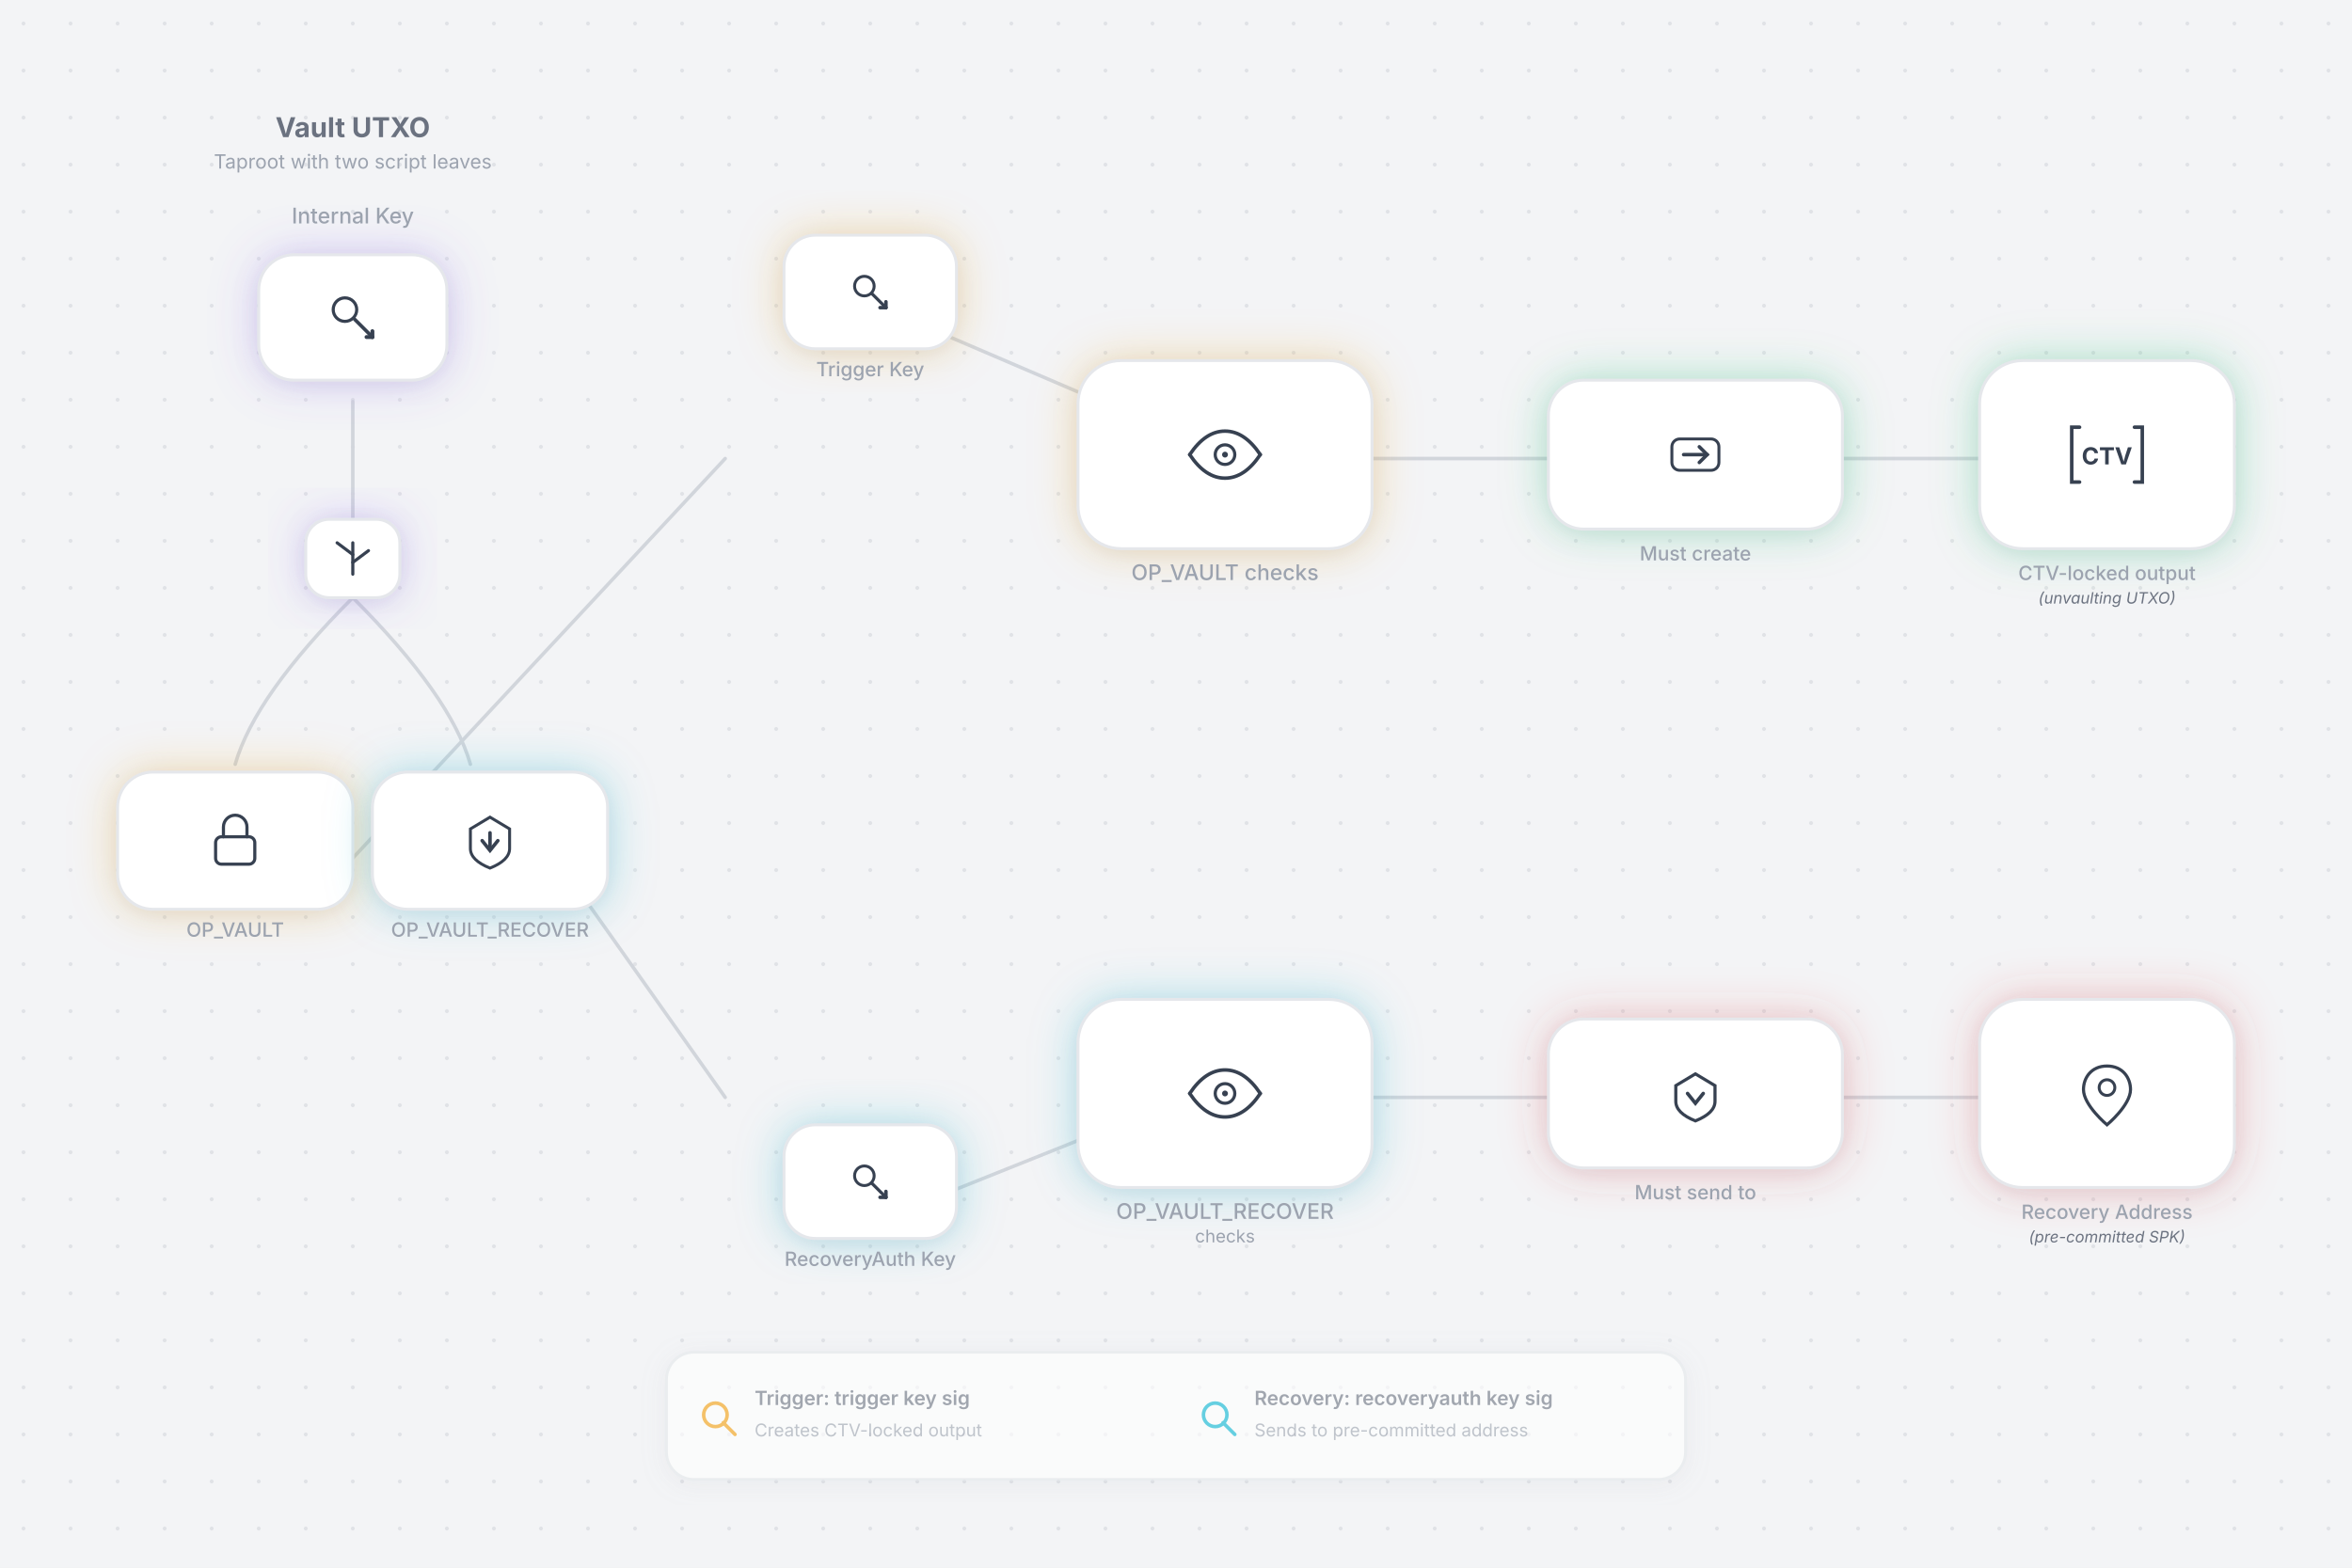
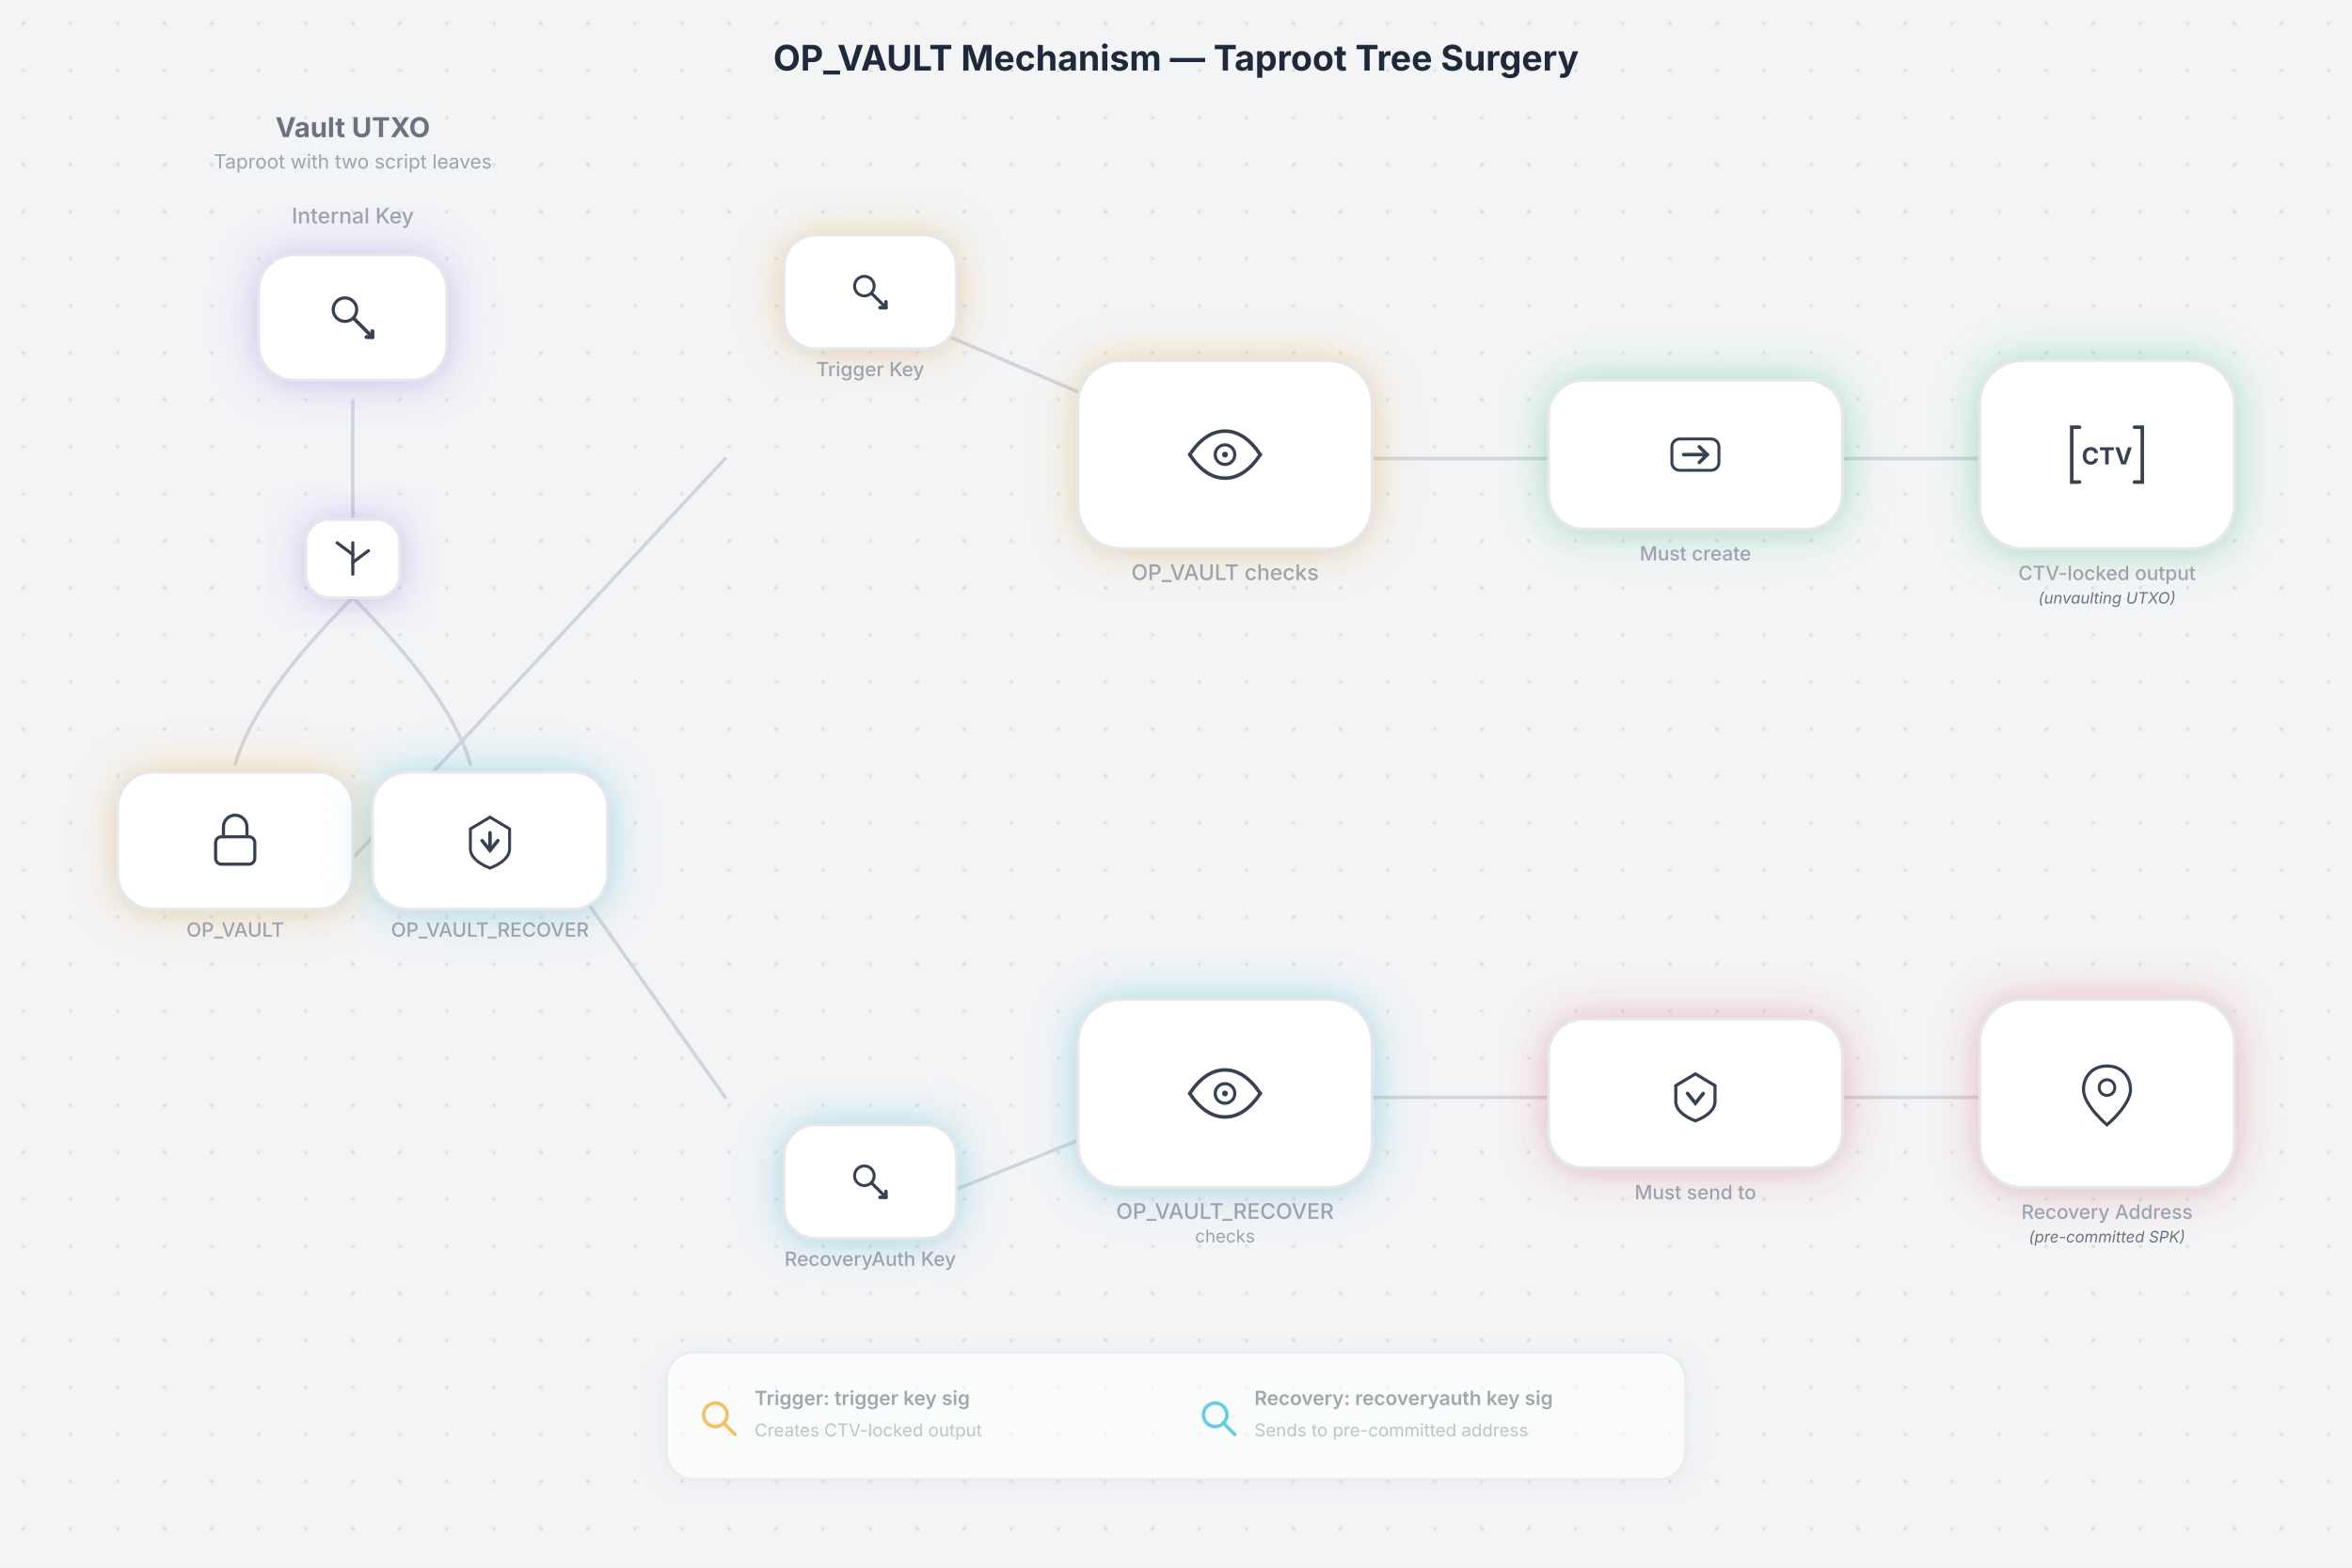
<svg xmlns="http://www.w3.org/2000/svg" viewBox="0 0 1200 800" width="1200" height="800" font-family="system-ui, -apple-system, sans-serif">
  <defs>
    <pattern id="dots" x="0" y="0" width="24" height="24" patternUnits="userSpaceOnUse">
      <circle cx="12" cy="12" r="1" fill="#c9cdd3" opacity="0.45" />
    </pattern>
    <filter id="cardShadow" x="-20%" y="-20%" width="140%" height="140%">
      <feDropShadow dx="0" dy="2" stdDeviation="6" flood-color="#9ca3b0" flood-opacity="0.18" />
    </filter>
    <filter id="activeGlow" x="-50%" y="-50%" width="200%" height="200%">
      <feDropShadow dx="0" dy="0" stdDeviation="18" flood-color="#ffffff" flood-opacity="0.55" />
      <feDropShadow dx="0" dy="0" stdDeviation="10" flood-color="#e0e7ff" flood-opacity="0.4" />
    </filter>
    <filter id="purpleGlow" x="-40%" y="-40%" width="180%" height="180%">
      <feDropShadow dx="0" dy="0" stdDeviation="12" flood-color="#8b5cf6" flood-opacity="0.3" />
    </filter>
    <filter id="blueGlow" x="-40%" y="-40%" width="180%" height="180%">
      <feDropShadow dx="0" dy="0" stdDeviation="14" flood-color="#3b82f6" flood-opacity="0.35" />
    </filter>
    <filter id="amberGlow" x="-40%" y="-40%" width="180%" height="180%">
      <feDropShadow dx="0" dy="0" stdDeviation="12" flood-color="#f59e0b" flood-opacity="0.3" />
    </filter>
    <filter id="greenGlow" x="-40%" y="-40%" width="180%" height="180%">
      <feDropShadow dx="0" dy="0" stdDeviation="12" flood-color="#22c55e" flood-opacity="0.3" />
    </filter>
    <filter id="cyanGlow" x="-40%" y="-40%" width="180%" height="180%">
      <feDropShadow dx="0" dy="0" stdDeviation="12" flood-color="#06b6d4" flood-opacity="0.3" />
    </filter>
    <filter id="redGlow" x="-40%" y="-40%" width="180%" height="180%">
      <feDropShadow dx="0" dy="0" stdDeviation="12" flood-color="#ef4444" flood-opacity="0.3" />
    </filter>
    <linearGradient id="purpleGrad" x1="0" y1="0" x2="1" y2="1">
      <stop offset="0%" stop-color="#8b5cf6" />
      <stop offset="100%" stop-color="#6d28d9" />
    </linearGradient>
    <linearGradient id="blueGrad" x1="0" y1="0" x2="1" y2="1">
      <stop offset="0%" stop-color="#3b82f6" />
      <stop offset="100%" stop-color="#1d4ed8" />
    </linearGradient>
    <linearGradient id="amberGrad" x1="0" y1="0" x2="1" y2="1">
      <stop offset="0%" stop-color="#f59e0b" />
      <stop offset="100%" stop-color="#d97706" />
    </linearGradient>
    <linearGradient id="greenGrad" x1="0" y1="0" x2="1" y2="1">
      <stop offset="0%" stop-color="#22c55e" />
      <stop offset="100%" stop-color="#16a34a" />
    </linearGradient>
    <linearGradient id="cyanGrad" x1="0" y1="0" x2="1" y2="1">
      <stop offset="0%" stop-color="#06b6d4" />
      <stop offset="100%" stop-color="#0891b2" />
    </linearGradient>
    <linearGradient id="redGrad" x1="0" y1="0" x2="1" y2="1">
      <stop offset="0%" stop-color="#ef4444" />
      <stop offset="100%" stop-color="#dc2626" />
    </linearGradient>
  </defs>
  <rect width="1200" height="800" fill="#f3f4f6" />
  <rect width="1200" height="800" fill="url(#dots)" />
+   <text x="600" y="36" fill="#1e293b" font-size="18" text-anchor="middle" font-weight="700">OP_VAULT Mechanism — Taproot Tree Surgery</text>
  <line x1="180" y1="205" x2="180" y2="265" stroke="#d1d5db" stroke-width="1.8" stroke-linecap="round" />
  <path d="M180,305 Q130,355 120,390" stroke="#d1d5db" stroke-width="1.8" stroke-linecap="round" fill="none" />
  <path d="M180,305 Q230,355 240,390" stroke="#d1d5db" stroke-width="1.8" stroke-linecap="round" fill="none" />
  <line x1="165" y1="454" x2="370" y2="234" stroke="#d1d5db" stroke-width="1.8" stroke-linecap="round" />
  <line x1="480" y1="170" x2="550" y2="200" stroke="#d1d5db" stroke-width="1.8" stroke-linecap="round" />
  <line x1="700" y1="234" x2="790" y2="234" stroke="#d1d5db" stroke-width="1.8" stroke-linecap="round" />
  <line x1="940" y1="234" x2="1010" y2="234" stroke="#d1d5db" stroke-width="1.8" stroke-linecap="round" />
  <line x1="295" y1="454" x2="370" y2="560" stroke="#d1d5db" stroke-width="1.8" stroke-linecap="round" />
  <line x1="480" y1="610" x2="550" y2="582" stroke="#d1d5db" stroke-width="1.8" stroke-linecap="round" />
  <line x1="700" y1="560" x2="790" y2="560" stroke="#d1d5db" stroke-width="1.8" stroke-linecap="round" />
  <line x1="940" y1="560" x2="1010" y2="560" stroke="#d1d5db" stroke-width="1.8" stroke-linecap="round" />
  <line x1="180" y1="205" x2="180" y2="265" stroke="#8b5cf6" stroke-width="2.2" stroke-dasharray="8,6" stroke-linecap="round" opacity="0">
    <animate attributeName="opacity" values="0;0;0.55;0.55;0;0" keyTimes="0;0.01;0.03;0.13;0.15;1" dur="16s" repeatCount="indefinite" />
    <animate attributeName="stroke-dashoffset" from="0" to="-14" dur="0.3s" repeatCount="indefinite" />
  </line>
  <path d="M180,305 Q130,355 120,390" stroke="#8b5cf6" stroke-width="2.2" stroke-dasharray="8,6" stroke-linecap="round" fill="none" opacity="0">
    <animate attributeName="opacity" values="0;0;0.55;0.55;0;0" keyTimes="0;0.04;0.06;0.13;0.15;1" dur="16s" repeatCount="indefinite" />
    <animate attributeName="stroke-dashoffset" from="0" to="-14" dur="0.35s" repeatCount="indefinite" />
  </path>
  <path d="M180,305 Q230,355 240,390" stroke="#8b5cf6" stroke-width="2.2" stroke-dasharray="8,6" stroke-linecap="round" fill="none" opacity="0">
    <animate attributeName="opacity" values="0;0;0.55;0.55;0;0" keyTimes="0;0.06;0.08;0.13;0.15;1" dur="16s" repeatCount="indefinite" />
    <animate attributeName="stroke-dashoffset" from="0" to="-14" dur="0.35s" repeatCount="indefinite" />
  </path>
  <line x1="165" y1="454" x2="370" y2="234" stroke="#f59e0b" stroke-width="2.2" stroke-dasharray="8,6" stroke-linecap="round" opacity="0">
    <animate attributeName="opacity" values="0;0;0.55;0.55;0;0" keyTimes="0;0.15;0.18;0.40;0.43;1" dur="16s" repeatCount="indefinite" />
    <animate attributeName="stroke-dashoffset" from="0" to="-14" dur="0.4s" repeatCount="indefinite" />
  </line>
  <line x1="480" y1="170" x2="550" y2="200" stroke="#f59e0b" stroke-width="2.2" stroke-dasharray="8,6" stroke-linecap="round" opacity="0">
    <animate attributeName="opacity" values="0;0;0.55;0.55;0;0" keyTimes="0;0.18;0.20;0.40;0.43;1" dur="16s" repeatCount="indefinite" />
    <animate attributeName="stroke-dashoffset" from="0" to="-14" dur="0.3s" repeatCount="indefinite" />
  </line>
  <line x1="700" y1="234" x2="790" y2="234" stroke="#f59e0b" stroke-width="2.2" stroke-dasharray="8,6" stroke-linecap="round" opacity="0">
    <animate attributeName="opacity" values="0;0;0.55;0.55;0;0" keyTimes="0;0.24;0.26;0.40;0.43;1" dur="16s" repeatCount="indefinite" />
    <animate attributeName="stroke-dashoffset" from="0" to="-14" dur="0.3s" repeatCount="indefinite" />
  </line>
  <line x1="940" y1="234" x2="1010" y2="234" stroke="#22c55e" stroke-width="2.2" stroke-dasharray="8,6" stroke-linecap="round" opacity="0">
    <animate attributeName="opacity" values="0;0;0.55;0.55;0;0" keyTimes="0;0.30;0.32;0.40;0.43;1" dur="16s" repeatCount="indefinite" />
    <animate attributeName="stroke-dashoffset" from="0" to="-14" dur="0.25s" repeatCount="indefinite" />
  </line>
  <line x1="295" y1="454" x2="370" y2="560" stroke="#06b6d4" stroke-width="2.2" stroke-dasharray="8,6" stroke-linecap="round" opacity="0">
    <animate attributeName="opacity" values="0;0;0.55;0.55;0;0" keyTimes="0;0.55;0.58;0.80;0.83;1" dur="16s" repeatCount="indefinite" />
    <animate attributeName="stroke-dashoffset" from="0" to="-14" dur="0.4s" repeatCount="indefinite" />
  </line>
  <line x1="480" y1="610" x2="550" y2="582" stroke="#06b6d4" stroke-width="2.2" stroke-dasharray="8,6" stroke-linecap="round" opacity="0">
    <animate attributeName="opacity" values="0;0;0.55;0.55;0;0" keyTimes="0;0.58;0.60;0.80;0.83;1" dur="16s" repeatCount="indefinite" />
    <animate attributeName="stroke-dashoffset" from="0" to="-14" dur="0.3s" repeatCount="indefinite" />
  </line>
  <line x1="700" y1="560" x2="790" y2="560" stroke="#06b6d4" stroke-width="2.2" stroke-dasharray="8,6" stroke-linecap="round" opacity="0">
    <animate attributeName="opacity" values="0;0;0.55;0.55;0;0" keyTimes="0;0.64;0.66;0.80;0.83;1" dur="16s" repeatCount="indefinite" />
    <animate attributeName="stroke-dashoffset" from="0" to="-14" dur="0.3s" repeatCount="indefinite" />
  </line>
  <line x1="940" y1="560" x2="1010" y2="560" stroke="#ef4444" stroke-width="2.2" stroke-dasharray="8,6" stroke-linecap="round" opacity="0">
    <animate attributeName="opacity" values="0;0;0.55;0.55;0;0" keyTimes="0;0.70;0.72;0.80;0.83;1" dur="16s" repeatCount="indefinite" />
    <animate attributeName="stroke-dashoffset" from="0" to="-14" dur="0.25s" repeatCount="indefinite" />
  </line>
  <g opacity="0">
    <animate attributeName="opacity" values="0;0;1;1;0;0" keyTimes="0;0.02;0.04;0.13;0.15;1" dur="16s" repeatCount="indefinite" />
    <circle r="3.5" fill="#8b5cf6">
      <animate attributeName="opacity" values="0.1;0.8;0.8;0.1" dur="0.5s" repeatCount="indefinite" />
      <animate attributeName="cx" from="180" to="180" dur="0.5s" repeatCount="indefinite" />
      <animate attributeName="cy" from="205" to="265" dur="0.5s" repeatCount="indefinite" />
    </circle>
    <circle r="3" fill="#c4b5fd">
      <animate attributeName="opacity" values="0.1;0.6;0.6;0.1" dur="0.65s" repeatCount="indefinite" />
      <animateMotion path="M180,305 Q130,355 120,390" dur="0.65s" repeatCount="indefinite" />
    </circle>
    <circle r="3" fill="#c4b5fd">
      <animate attributeName="opacity" values="0.1;0.6;0.6;0.1" dur="0.7s" repeatCount="indefinite" />
      <animateMotion path="M180,305 Q230,355 240,390" dur="0.7s" repeatCount="indefinite" />
    </circle>
  </g>
  <g opacity="0">
    <animate attributeName="opacity" values="0;0;1;1;0;0" keyTimes="0;0.17;0.20;0.40;0.43;1" dur="16s" repeatCount="indefinite" />
    <circle r="4" fill="#f59e0b">
      <animate attributeName="opacity" values="0.1;0.9;0.9;0.1" dur="0.7s" repeatCount="indefinite" />
      <animate attributeName="cx" from="165" to="370" dur="0.7s" repeatCount="indefinite" />
      <animate attributeName="cy" from="454" to="234" dur="0.7s" repeatCount="indefinite" />
    </circle>
    <circle r="2.5" fill="#fde68a">
      <animate attributeName="opacity" values="0.1;0.5;0.5;0.1" dur="0.8s" repeatCount="indefinite" />
      <animate attributeName="cx" from="165" to="370" dur="0.8s" repeatCount="indefinite" />
      <animate attributeName="cy" from="454" to="234" dur="0.8s" repeatCount="indefinite" />
    </circle>
  </g>
  <g opacity="0">
    <animate attributeName="opacity" values="0;0;1;1;0;0" keyTimes="0;0.24;0.27;0.40;0.43;1" dur="16s" repeatCount="indefinite" />
    <circle r="4" fill="#f59e0b">
      <animate attributeName="opacity" values="0.1;0.9;0.9;0.1" dur="0.4s" repeatCount="indefinite" />
      <animate attributeName="cx" from="700" to="790" dur="0.4s" repeatCount="indefinite" />
      <animate attributeName="cy" from="234" to="234" dur="0.4s" repeatCount="indefinite" />
    </circle>
  </g>
  <g opacity="0">
    <animate attributeName="opacity" values="0;0;1;1;0;0" keyTimes="0;0.30;0.33;0.40;0.43;1" dur="16s" repeatCount="indefinite" />
    <circle r="4" fill="#22c55e">
      <animate attributeName="opacity" values="0.1;0.9;0.9;0.1" dur="0.35s" repeatCount="indefinite" />
      <animate attributeName="cx" from="940" to="1010" dur="0.35s" repeatCount="indefinite" />
      <animate attributeName="cy" from="234" to="234" dur="0.35s" repeatCount="indefinite" />
    </circle>
  </g>
  <g opacity="0">
    <animate attributeName="opacity" values="0;0;1;1;0;0" keyTimes="0;0.57;0.60;0.80;0.83;1" dur="16s" repeatCount="indefinite" />
    <circle r="4" fill="#06b6d4">
      <animate attributeName="opacity" values="0.1;0.9;0.9;0.1" dur="0.7s" repeatCount="indefinite" />
      <animate attributeName="cx" from="295" to="370" dur="0.7s" repeatCount="indefinite" />
      <animate attributeName="cy" from="454" to="560" dur="0.7s" repeatCount="indefinite" />
    </circle>
    <circle r="2.5" fill="#67e8f9">
      <animate attributeName="opacity" values="0.1;0.5;0.5;0.1" dur="0.8s" repeatCount="indefinite" />
      <animate attributeName="cx" from="295" to="370" dur="0.8s" repeatCount="indefinite" />
      <animate attributeName="cy" from="454" to="560" dur="0.8s" repeatCount="indefinite" />
    </circle>
  </g>
  <g opacity="0">
    <animate attributeName="opacity" values="0;0;1;1;0;0" keyTimes="0;0.64;0.67;0.80;0.83;1" dur="16s" repeatCount="indefinite" />
    <circle r="4" fill="#06b6d4">
      <animate attributeName="opacity" values="0.1;0.9;0.9;0.1" dur="0.4s" repeatCount="indefinite" />
      <animate attributeName="cx" from="700" to="790" dur="0.4s" repeatCount="indefinite" />
      <animate attributeName="cy" from="560" to="560" dur="0.4s" repeatCount="indefinite" />
    </circle>
  </g>
  <g opacity="0">
    <animate attributeName="opacity" values="0;0;1;1;0;0" keyTimes="0;0.70;0.73;0.80;0.83;1" dur="16s" repeatCount="indefinite" />
    <circle r="4" fill="#ef4444">
      <animate attributeName="opacity" values="0.1;0.9;0.9;0.1" dur="0.35s" repeatCount="indefinite" />
      <animate attributeName="cx" from="940" to="1010" dur="0.35s" repeatCount="indefinite" />
      <animate attributeName="cy" from="560" to="560" dur="0.35s" repeatCount="indefinite" />
    </circle>
  </g>
  <g aria-label="Vault Internal Key (Trigger)">
    <g transform="translate(132, 130)">
      <rect width="96" height="64" rx="18" fill="url(#purpleGrad)" filter="url(#purpleGlow)" />
      <g transform="translate(48, 32)" stroke="white" stroke-width="2" stroke-linecap="round" fill="none">
        <circle cx="-4" cy="-4" r="6" stroke-width="1.6" />
        <line x1="1" y1="1" x2="10" y2="10" stroke-width="1.8" />
        <line x1="10" y1="10" x2="7" y2="10" />
        <line x1="10" y1="10" x2="10" y2="7" />
      </g>
      <rect width="96" height="64" rx="18" fill="white" stroke="#e5e7eb" stroke-width="1.5" filter="url(#cardShadow)">
        <animate attributeName="opacity" values="1;1;0;0;1;1" keyTimes="0;0.01;0.03;0.13;0.15;1" dur="16s" repeatCount="indefinite" />
      </rect>
      <g transform="translate(48, 32)" stroke="#374151" stroke-width="2" stroke-linecap="round" fill="none">
        <animate attributeName="opacity" values="1;1;0;0;1;1" keyTimes="0;0.01;0.03;0.13;0.15;1" dur="16s" repeatCount="indefinite" />
        <circle cx="-4" cy="-4" r="6" stroke-width="1.6" />
        <line x1="1" y1="1" x2="10" y2="10" stroke-width="1.8" />
        <line x1="10" y1="10" x2="7" y2="10" />
        <line x1="10" y1="10" x2="10" y2="7" />
      </g>
      <rect x="-5" y="-5" width="106" height="74" rx="23" fill="none" stroke="white" stroke-width="2" opacity="0" filter="url(#activeGlow)">
        <animate attributeName="opacity" values="0;0;0.7;0.7;0;0" keyTimes="0;0.01;0.03;0.05;0.07;1" dur="16s" repeatCount="indefinite" />
      </rect>
    </g>
    <text x="180" y="114" fill="#9ca3af" font-size="11" text-anchor="middle" font-weight="500">Internal Key</text>
  </g>
  <g aria-label="Taptree Root">
    <g transform="translate(156, 265)">
      <rect width="48" height="40" rx="12" fill="url(#purpleGrad)" filter="url(#purpleGlow)" />
      <g transform="translate(24, 20)" stroke="white" stroke-width="1.6" stroke-linecap="round" fill="none">
        <line x1="0" y1="-8" x2="0" y2="8" />
        <line x1="0" y1="-2" x2="-8" y2="-8" />
        <line x1="0" y1="2" x2="8" y2="-4" />
      </g>
      <rect width="48" height="40" rx="12" fill="white" stroke="#e5e7eb" stroke-width="1.5" filter="url(#cardShadow)">
        <animate attributeName="opacity" values="1;1;0;0;1;1" keyTimes="0;0.03;0.06;0.13;0.15;1" dur="16s" repeatCount="indefinite" />
      </rect>
      <g transform="translate(24, 20)" stroke="#374151" stroke-width="1.6" stroke-linecap="round" fill="none">
        <animate attributeName="opacity" values="1;1;0;0;1;1" keyTimes="0;0.03;0.06;0.13;0.15;1" dur="16s" repeatCount="indefinite" />
        <line x1="0" y1="-8" x2="0" y2="8" />
        <line x1="0" y1="-2" x2="-8" y2="-8" />
        <line x1="0" y1="2" x2="8" y2="-4" />
      </g>
    </g>
  </g>
  <g aria-label="OP_VAULT script leaf">
    <g transform="translate(60, 394)">
      <rect width="120" height="70" rx="18" fill="url(#amberGrad)" filter="url(#amberGlow)" />
      <g transform="translate(60, 35)" stroke="white" stroke-width="1.8" stroke-linecap="round" fill="none">
        <rect x="-10" y="-2" width="20" height="14" rx="3" stroke-width="1.6" />
        <path d="M-6,-2 L-6,-7 A6,6 0 0,1 6,-7 L6,-2" stroke-width="1.6" />
      </g>
      <rect width="120" height="70" rx="18" fill="white" stroke="#e5e7eb" stroke-width="1.5" filter="url(#cardShadow)">
        <animate attributeName="opacity" values="1;1;0;0;0.75;0.75;1;1" keyTimes="0;0.06;0.09;0.43;0.45;0.55;0.57;1" dur="16s" repeatCount="indefinite" />
      </rect>
      <g transform="translate(60, 35)" stroke="#374151" stroke-width="1.8" stroke-linecap="round" fill="none">
        <animate attributeName="opacity" values="1;1;0;0;0.75;0.75;1;1" keyTimes="0;0.06;0.09;0.43;0.45;0.55;0.57;1" dur="16s" repeatCount="indefinite" />
        <rect x="-10" y="-2" width="20" height="14" rx="3" stroke-width="1.6" />
        <path d="M-6,-2 L-6,-7 A6,6 0 0,1 6,-7 L6,-2" stroke-width="1.6" />
      </g>
      <rect x="-5" y="-5" width="130" height="80" rx="23" fill="none" stroke="white" stroke-width="2" opacity="0" filter="url(#activeGlow)">
        <animate attributeName="opacity" values="0;0;0.7;0.7;0;0" keyTimes="0;0.07;0.09;0.11;0.13;1" dur="16s" repeatCount="indefinite" />
      </rect>
      <rect x="-5" y="-5" width="130" height="80" rx="23" fill="none" stroke="white" stroke-width="1.5" opacity="0">
        <animate attributeName="opacity" values="0;0;0.4;0.4;0;0" keyTimes="0;0.15;0.18;0.40;0.43;1" dur="16s" repeatCount="indefinite" />
        <animate attributeName="x" values="-5;-9;-5" dur="1.2s" repeatCount="indefinite" />
        <animate attributeName="y" values="-5;-9;-5" dur="1.2s" repeatCount="indefinite" />
        <animate attributeName="width" values="130;138;130" dur="1.2s" repeatCount="indefinite" />
        <animate attributeName="height" values="80;88;80" dur="1.2s" repeatCount="indefinite" />
      </rect>
    </g>
    <text x="120" y="478" fill="#9ca3af" font-size="10" text-anchor="middle" font-weight="500">OP_VAULT</text>
  </g>
  <g aria-label="OP_VAULT_RECOVER script leaf">
    <g transform="translate(190, 394)">
      <rect width="120" height="70" rx="18" fill="url(#cyanGrad)" filter="url(#cyanGlow)" />
      <g transform="translate(60, 35)" stroke="white" stroke-width="1.8" stroke-linecap="round" fill="none">
        <path d="M0,-12 L-10,-6 L-10,4 Q-10,10 0,14 Q10,10 10,4 L10,-6 Z" stroke-width="1.5" />
        <polyline points="-4,0 0,5 4,0" stroke-width="1.8" />
        <line x1="0" y1="-4" x2="0" y2="4" stroke-width="1.8" />
      </g>
      <rect width="120" height="70" rx="18" fill="white" stroke="#e5e7eb" stroke-width="1.5" filter="url(#cardShadow)">
        <animate attributeName="opacity" values="1;1;0.75;0.75;1;1;0;0;1;1" keyTimes="0;0.06;0.09;0.43;0.45;0.55;0.58;0.83;0.85;1" dur="16s" repeatCount="indefinite" />
      </rect>
      <g transform="translate(60, 35)" stroke="#374151" stroke-width="1.8" stroke-linecap="round" fill="none">
        <animate attributeName="opacity" values="1;1;0.75;0.75;1;1;0;0;1;1" keyTimes="0;0.06;0.09;0.43;0.45;0.55;0.58;0.83;0.85;1" dur="16s" repeatCount="indefinite" />
        <path d="M0,-12 L-10,-6 L-10,4 Q-10,10 0,14 Q10,10 10,4 L10,-6 Z" stroke-width="1.5" />
        <polyline points="-4,0 0,5 4,0" stroke-width="1.8" />
        <line x1="0" y1="-4" x2="0" y2="4" stroke-width="1.8" />
      </g>
      <rect x="-5" y="-5" width="130" height="80" rx="23" fill="none" stroke="white" stroke-width="2" opacity="0" filter="url(#activeGlow)">
        <animate attributeName="opacity" values="0;0;0.7;0.7;0;0" keyTimes="0;0.56;0.58;0.60;0.62;1" dur="16s" repeatCount="indefinite" />
      </rect>
      <rect x="-5" y="-5" width="130" height="80" rx="23" fill="none" stroke="white" stroke-width="1.5" opacity="0">
        <animate attributeName="opacity" values="0;0;0.4;0.4;0;0" keyTimes="0;0.55;0.58;0.80;0.83;1" dur="16s" repeatCount="indefinite" />
        <animate attributeName="x" values="-5;-9;-5" dur="1.2s" repeatCount="indefinite" />
        <animate attributeName="y" values="-5;-9;-5" dur="1.2s" repeatCount="indefinite" />
        <animate attributeName="width" values="130;138;130" dur="1.2s" repeatCount="indefinite" />
        <animate attributeName="height" values="80;88;80" dur="1.2s" repeatCount="indefinite" />
      </rect>
    </g>
    <text x="250" y="478" fill="#9ca3af" font-size="10" text-anchor="middle" font-weight="500">OP_VAULT_RECOVER</text>
  </g>
  <g aria-label="Trigger Key">
    <g transform="translate(400, 120)">
      <rect width="88" height="58" rx="16" fill="url(#amberGrad)" filter="url(#amberGlow)" />
      <g transform="translate(44, 29)" stroke="white" stroke-width="1.8" stroke-linecap="round" fill="none">
        <circle cx="-3" cy="-3" r="5" stroke-width="1.5" />
        <line x1="1" y1="1" x2="8" y2="8" stroke-width="1.6" />
        <line x1="8" y1="8" x2="5" y2="8" />
        <line x1="8" y1="8" x2="8" y2="5" />
      </g>
      <rect width="88" height="58" rx="16" fill="white" stroke="#e5e7eb" stroke-width="1.5" filter="url(#cardShadow)">
        <animate attributeName="opacity" values="1;1;0;0;1;1" keyTimes="0;0.16;0.19;0.40;0.43;1" dur="16s" repeatCount="indefinite" />
      </rect>
      <g transform="translate(44, 29)" stroke="#374151" stroke-width="1.8" stroke-linecap="round" fill="none">
        <animate attributeName="opacity" values="1;1;0;0;1;1" keyTimes="0;0.16;0.19;0.40;0.43;1" dur="16s" repeatCount="indefinite" />
        <circle cx="-3" cy="-3" r="5" stroke-width="1.5" />
        <line x1="1" y1="1" x2="8" y2="8" stroke-width="1.6" />
        <line x1="8" y1="8" x2="5" y2="8" />
        <line x1="8" y1="8" x2="8" y2="5" />
      </g>
    </g>
    <text x="444" y="192" fill="#9ca3af" font-size="10" text-anchor="middle" font-weight="500">Trigger Key</text>
  </g>
  <g aria-label="OP_VAULT enforcement">
    <g transform="translate(550, 184)">
      <rect width="150" height="96" rx="22" fill="url(#amberGrad)" filter="url(#amberGlow)" />
      <g transform="translate(75, 48)" stroke="white" stroke-width="2" stroke-linecap="round" fill="none">
        <path d="M-18,0 Q-10,-12 0,-12 Q10,-12 18,0" stroke-width="1.8" />
        <path d="M-18,0 Q-10,12 0,12 Q10,12 18,0" stroke-width="1.8" />
        <circle cx="0" cy="0" r="5" stroke-width="1.6" />
        <circle cx="0" cy="0" r="1.5" fill="white" stroke="none" />
      </g>
      <rect width="150" height="96" rx="22" fill="white" stroke="#e5e7eb" stroke-width="1.5" filter="url(#cardShadow)">
        <animate attributeName="opacity" values="1;1;0;0;1;1" keyTimes="0;0.19;0.22;0.40;0.43;1" dur="16s" repeatCount="indefinite" />
      </rect>
      <g transform="translate(75, 48)" stroke="#374151" stroke-width="2" stroke-linecap="round" fill="none">
        <animate attributeName="opacity" values="1;1;0;0;1;1" keyTimes="0;0.19;0.22;0.40;0.43;1" dur="16s" repeatCount="indefinite" />
        <path d="M-18,0 Q-10,-12 0,-12 Q10,-12 18,0" stroke-width="1.8" />
        <path d="M-18,0 Q-10,12 0,12 Q10,12 18,0" stroke-width="1.8" />
        <circle cx="0" cy="0" r="5" stroke-width="1.6" />
        <circle cx="0" cy="0" r="1.5" fill="#374151" stroke="none" />
      </g>
      <rect x="-5" y="-5" width="160" height="106" rx="27" fill="none" stroke="white" stroke-width="2" opacity="0" filter="url(#activeGlow)">
        <animate attributeName="opacity" values="0;0;0.7;0.7;0;0" keyTimes="0;0.20;0.22;0.24;0.26;1" dur="16s" repeatCount="indefinite" />
      </rect>
      <rect x="-5" y="-5" width="160" height="106" rx="27" fill="none" stroke="white" stroke-width="1.5" opacity="0">
        <animate attributeName="opacity" values="0;0;0.4;0.4;0;0" keyTimes="0;0.22;0.24;0.38;0.40;1" dur="16s" repeatCount="indefinite" />
        <animate attributeName="x" values="-5;-9;-5" dur="1.3s" repeatCount="indefinite" />
        <animate attributeName="y" values="-5;-9;-5" dur="1.3s" repeatCount="indefinite" />
        <animate attributeName="width" values="160;168;160" dur="1.3s" repeatCount="indefinite" />
        <animate attributeName="height" values="106;114;106" dur="1.3s" repeatCount="indefinite" />
      </rect>
    </g>
    <text x="625" y="296" fill="#9ca3af" font-size="11" text-anchor="middle" font-weight="500">OP_VAULT checks</text>
  </g>
  <g aria-label="Must create CTV output constraint">
    <g transform="translate(790, 194)">
      <rect width="150" height="76" rx="18" fill="url(#greenGrad)" filter="url(#greenGlow)" />
      <g transform="translate(75, 38)" stroke="white" stroke-width="1.8" stroke-linecap="round" fill="none">
        <rect x="-12" y="-8" width="24" height="16" rx="4" stroke-width="1.5" />
        <line x1="-6" y1="0" x2="6" y2="0" stroke-width="1.8" />
        <polyline points="2,-4 6,0 2,4" stroke-width="1.8" />
      </g>
      <rect width="150" height="76" rx="18" fill="white" stroke="#e5e7eb" stroke-width="1.5" filter="url(#cardShadow)">
        <animate attributeName="opacity" values="1;1;0;0;1;1" keyTimes="0;0.26;0.29;0.40;0.43;1" dur="16s" repeatCount="indefinite" />
      </rect>
      <g transform="translate(75, 38)" stroke="#374151" stroke-width="1.8" stroke-linecap="round" fill="none">
        <animate attributeName="opacity" values="1;1;0;0;1;1" keyTimes="0;0.26;0.29;0.40;0.43;1" dur="16s" repeatCount="indefinite" />
        <rect x="-12" y="-8" width="24" height="16" rx="4" stroke-width="1.5" />
        <line x1="-6" y1="0" x2="6" y2="0" stroke-width="1.8" />
        <polyline points="2,-4 6,0 2,4" stroke-width="1.8" />
      </g>
    </g>
    <text x="865" y="286" fill="#9ca3af" font-size="10" text-anchor="middle" font-weight="500">Must create</text>
  </g>
  <g aria-label="CTV-locked unvaulting output">
    <g transform="translate(1010, 184)">
      <rect width="130" height="96" rx="22" fill="url(#greenGrad)" filter="url(#greenGlow)" />
      <g transform="translate(65, 48)" stroke="white" stroke-width="2" stroke-linecap="round" fill="none">
        <path d="M-14,-14 L-18,-14 L-18,14 L-14,14" stroke-width="1.8" />
        <path d="M14,-14 L18,-14 L18,14 L14,14" stroke-width="1.8" />
        <text x="0" y="5" fill="white" font-size="12" text-anchor="middle" font-weight="700" stroke="none">CTV</text>
      </g>
      <rect width="130" height="96" rx="22" fill="white" stroke="#e5e7eb" stroke-width="1.5" filter="url(#cardShadow)">
        <animate attributeName="opacity" values="1;1;0;0;1;1" keyTimes="0;0.32;0.35;0.43;0.45;1" dur="16s" repeatCount="indefinite" />
      </rect>
      <g transform="translate(65, 48)" stroke="#374151" stroke-width="2" stroke-linecap="round" fill="none">
        <animate attributeName="opacity" values="1;1;0;0;1;1" keyTimes="0;0.32;0.35;0.43;0.45;1" dur="16s" repeatCount="indefinite" />
        <path d="M-14,-14 L-18,-14 L-18,14 L-14,14" stroke-width="1.8" />
        <path d="M14,-14 L18,-14 L18,14 L14,14" stroke-width="1.8" />
        <text x="0" y="5" fill="#374151" font-size="12" text-anchor="middle" font-weight="700" stroke="none">CTV</text>
      </g>
      <rect x="65" y="48" width="0" height="0" rx="0" fill="none" stroke="#22c55e" stroke-width="2" opacity="0">
        <animate attributeName="opacity" values="0;0;0.6;0;0" keyTimes="0;0.35;0.37;0.42;1" dur="16s" repeatCount="indefinite" />
        <animate attributeName="x" values="65;65;-15;-15;65" keyTimes="0;0.35;0.42;0.44;1" dur="16s" repeatCount="indefinite" />
        <animate attributeName="y" values="48;48;-10;-10;48" keyTimes="0;0.35;0.42;0.44;1" dur="16s" repeatCount="indefinite" />
        <animate attributeName="width" values="0;0;160;160;0" keyTimes="0;0.35;0.42;0.44;1" dur="16s" repeatCount="indefinite" />
        <animate attributeName="height" values="0;0;116;116;0" keyTimes="0;0.35;0.42;0.44;1" dur="16s" repeatCount="indefinite" />
        <animate attributeName="rx" values="0;0;35;35;0" keyTimes="0;0.35;0.42;0.44;1" dur="16s" repeatCount="indefinite" />
      </rect>
    </g>
    <text x="1075" y="296" fill="#9ca3af" font-size="10" text-anchor="middle" font-weight="500">CTV-locked output</text>
    <text x="1075" y="308" fill="#6b7280" font-size="8" text-anchor="middle" font-style="italic">(unvaulting UTXO)</text>
  </g>
  <g aria-label="RecoveryAuth Key">
    <g transform="translate(400, 574)">
      <rect width="88" height="58" rx="16" fill="url(#cyanGrad)" filter="url(#cyanGlow)" />
      <g transform="translate(44, 29)" stroke="white" stroke-width="1.8" stroke-linecap="round" fill="none">
        <circle cx="-3" cy="-3" r="5" stroke-width="1.5" />
        <line x1="1" y1="1" x2="8" y2="8" stroke-width="1.6" />
        <line x1="8" y1="8" x2="5" y2="8" />
        <line x1="8" y1="8" x2="8" y2="5" />
      </g>
      <rect width="88" height="58" rx="16" fill="white" stroke="#e5e7eb" stroke-width="1.5" filter="url(#cardShadow)">
        <animate attributeName="opacity" values="1;1;0;0;1;1" keyTimes="0;0.56;0.59;0.80;0.83;1" dur="16s" repeatCount="indefinite" />
      </rect>
      <g transform="translate(44, 29)" stroke="#374151" stroke-width="1.8" stroke-linecap="round" fill="none">
        <animate attributeName="opacity" values="1;1;0;0;1;1" keyTimes="0;0.56;0.59;0.80;0.83;1" dur="16s" repeatCount="indefinite" />
        <circle cx="-3" cy="-3" r="5" stroke-width="1.5" />
        <line x1="1" y1="1" x2="8" y2="8" stroke-width="1.6" />
        <line x1="8" y1="8" x2="5" y2="8" />
        <line x1="8" y1="8" x2="8" y2="5" />
      </g>
    </g>
    <text x="444" y="646" fill="#9ca3af" font-size="10" text-anchor="middle" font-weight="500">RecoveryAuth Key</text>
  </g>
  <g aria-label="OP_VAULT_RECOVER enforcement">
    <g transform="translate(550, 510)">
      <rect width="150" height="96" rx="22" fill="url(#cyanGrad)" filter="url(#cyanGlow)" />
      <g transform="translate(75, 48)" stroke="white" stroke-width="2" stroke-linecap="round" fill="none">
        <path d="M-18,0 Q-10,-12 0,-12 Q10,-12 18,0" stroke-width="1.8" />
        <path d="M-18,0 Q-10,12 0,12 Q10,12 18,0" stroke-width="1.8" />
        <circle cx="0" cy="0" r="5" stroke-width="1.6" />
        <circle cx="0" cy="0" r="1.5" fill="white" stroke="none" />
      </g>
      <rect width="150" height="96" rx="22" fill="white" stroke="#e5e7eb" stroke-width="1.5" filter="url(#cardShadow)">
        <animate attributeName="opacity" values="1;1;0;0;1;1" keyTimes="0;0.59;0.62;0.80;0.83;1" dur="16s" repeatCount="indefinite" />
      </rect>
      <g transform="translate(75, 48)" stroke="#374151" stroke-width="2" stroke-linecap="round" fill="none">
        <animate attributeName="opacity" values="1;1;0;0;1;1" keyTimes="0;0.59;0.62;0.80;0.83;1" dur="16s" repeatCount="indefinite" />
        <path d="M-18,0 Q-10,-12 0,-12 Q10,-12 18,0" stroke-width="1.8" />
        <path d="M-18,0 Q-10,12 0,12 Q10,12 18,0" stroke-width="1.8" />
        <circle cx="0" cy="0" r="5" stroke-width="1.6" />
        <circle cx="0" cy="0" r="1.5" fill="#374151" stroke="none" />
      </g>
      <rect x="-5" y="-5" width="160" height="106" rx="27" fill="none" stroke="white" stroke-width="2" opacity="0" filter="url(#activeGlow)">
        <animate attributeName="opacity" values="0;0;0.7;0.7;0;0" keyTimes="0;0.60;0.62;0.64;0.66;1" dur="16s" repeatCount="indefinite" />
      </rect>
      <rect x="-5" y="-5" width="160" height="106" rx="27" fill="none" stroke="white" stroke-width="1.5" opacity="0">
        <animate attributeName="opacity" values="0;0;0.4;0.4;0;0" keyTimes="0;0.62;0.64;0.78;0.80;1" dur="16s" repeatCount="indefinite" />
        <animate attributeName="x" values="-5;-9;-5" dur="1.3s" repeatCount="indefinite" />
        <animate attributeName="y" values="-5;-9;-5" dur="1.3s" repeatCount="indefinite" />
        <animate attributeName="width" values="160;168;160" dur="1.3s" repeatCount="indefinite" />
        <animate attributeName="height" values="106;114;106" dur="1.3s" repeatCount="indefinite" />
      </rect>
    </g>
    <text x="625" y="622" fill="#9ca3af" font-size="11" text-anchor="middle" font-weight="500">OP_VAULT_RECOVER</text>
    <text x="625" y="634" fill="#9ca3af" font-size="9" text-anchor="middle">checks</text>
  </g>
  <g aria-label="Must send to recovery SPK constraint">
    <g transform="translate(790, 520)">
      <rect width="150" height="76" rx="18" fill="url(#redGrad)" filter="url(#redGlow)" />
      <g transform="translate(75, 38)" stroke="white" stroke-width="1.8" stroke-linecap="round" fill="none">
        <path d="M0,-10 L-10,-4 L-10,4 Q-10,10 0,14 Q10,10 10,4 L10,-4 Z" stroke-width="1.6" />
        <polyline points="-4,0 0,5 4,0" stroke-width="1.8" />
      </g>
      <rect width="150" height="76" rx="18" fill="white" stroke="#e5e7eb" stroke-width="1.5" filter="url(#cardShadow)">
        <animate attributeName="opacity" values="1;1;0;0;1;1" keyTimes="0;0.66;0.69;0.80;0.83;1" dur="16s" repeatCount="indefinite" />
      </rect>
      <g transform="translate(75, 38)" stroke="#374151" stroke-width="1.8" stroke-linecap="round" fill="none">
        <animate attributeName="opacity" values="1;1;0;0;1;1" keyTimes="0;0.66;0.69;0.80;0.83;1" dur="16s" repeatCount="indefinite" />
        <path d="M0,-10 L-10,-4 L-10,4 Q-10,10 0,14 Q10,10 10,4 L10,-4 Z" stroke-width="1.6" />
        <polyline points="-4,0 0,5 4,0" stroke-width="1.8" />
      </g>
    </g>
    <text x="865" y="612" fill="#9ca3af" font-size="10" text-anchor="middle" font-weight="500">Must send to</text>
  </g>
  <g aria-label="Pre-committed Recovery Address">
    <g transform="translate(1010, 510)">
      <rect width="130" height="96" rx="22" fill="url(#redGrad)" filter="url(#redGlow)" />
      <g transform="translate(65, 48)" stroke="white" stroke-width="2" stroke-linecap="round" fill="none">
        <path d="M0,-14 C-8,-14 -12,-8 -12,-2 C-12,6 0,16 0,16 C0,16 12,6 12,-2 C12,-8 8,-14 0,-14 Z" stroke-width="1.6" />
        <circle cx="0" cy="-3" r="4" stroke-width="1.5" />
      </g>
      <rect width="130" height="96" rx="22" fill="white" stroke="#e5e7eb" stroke-width="1.5" filter="url(#cardShadow)">
        <animate attributeName="opacity" values="1;1;0;0;1;1" keyTimes="0;0.72;0.75;0.83;0.85;1" dur="16s" repeatCount="indefinite" />
      </rect>
      <g transform="translate(65, 48)" stroke="#374151" stroke-width="2" stroke-linecap="round" fill="none">
        <animate attributeName="opacity" values="1;1;0;0;1;1" keyTimes="0;0.72;0.75;0.83;0.85;1" dur="16s" repeatCount="indefinite" />
        <path d="M0,-14 C-8,-14 -12,-8 -12,-2 C-12,6 0,16 0,16 C0,16 12,6 12,-2 C12,-8 8,-14 0,-14 Z" stroke-width="1.6" />
        <circle cx="0" cy="-3" r="4" stroke-width="1.5" />
      </g>
      <rect x="65" y="48" width="0" height="0" rx="0" fill="none" stroke="#ef4444" stroke-width="2" opacity="0">
        <animate attributeName="opacity" values="0;0;0.6;0;0" keyTimes="0;0.75;0.77;0.82;1" dur="16s" repeatCount="indefinite" />
        <animate attributeName="x" values="65;65;-15;-15;65" keyTimes="0;0.75;0.82;0.84;1" dur="16s" repeatCount="indefinite" />
        <animate attributeName="y" values="48;48;-10;-10;48" keyTimes="0;0.75;0.82;0.84;1" dur="16s" repeatCount="indefinite" />
        <animate attributeName="width" values="0;0;160;160;0" keyTimes="0;0.75;0.82;0.84;1" dur="16s" repeatCount="indefinite" />
        <animate attributeName="height" values="0;0;116;116;0" keyTimes="0;0.75;0.82;0.84;1" dur="16s" repeatCount="indefinite" />
        <animate attributeName="rx" values="0;0;35;35;0" keyTimes="0;0.75;0.82;0.84;1" dur="16s" repeatCount="indefinite" />
      </rect>
    </g>
    <text x="1075" y="622" fill="#9ca3af" font-size="10" text-anchor="middle" font-weight="500">Recovery Address</text>
    <text x="1075" y="634" fill="#6b7280" font-size="8" text-anchor="middle" font-style="italic">(pre-committed SPK)</text>
  </g>
  <text x="180" y="70" fill="#6b7280" font-size="14" text-anchor="middle" font-weight="700">Vault UTXO</text>
  <text x="180" y="86" fill="#9ca3af" font-size="10" text-anchor="middle">Taproot with two script leaves</text>
  <text x="600" y="140" fill="#f59e0b" font-size="13" text-anchor="middle" font-weight="700" opacity="0">
    <animate attributeName="opacity" values="0;0;0.9;0.9;0;0" keyTimes="0;0.15;0.18;0.40;0.43;1" dur="16s" repeatCount="indefinite" />
    Trigger Path
  </text>
  <text x="600" y="155" fill="#9ca3af" font-size="10" text-anchor="middle" opacity="0">
    <animate attributeName="opacity" values="0;0;0.7;0.7;0;0" keyTimes="0;0.15;0.18;0.40;0.43;1" dur="16s" repeatCount="indefinite" />
    Normal withdrawal flow
  </text>
  <text x="600" y="490" fill="#06b6d4" font-size="13" text-anchor="middle" font-weight="700" opacity="0">
    <animate attributeName="opacity" values="0;0;0.9;0.9;0;0" keyTimes="0;0.55;0.58;0.80;0.83;1" dur="16s" repeatCount="indefinite" />
    Recovery Path
  </text>
  <text x="600" y="505" fill="#9ca3af" font-size="10" text-anchor="middle" opacity="0">
    <animate attributeName="opacity" values="0;0;0.7;0.7;0;0" keyTimes="0;0.55;0.58;0.80;0.83;1" dur="16s" repeatCount="indefinite" />
    Emergency recovery with auth key
  </text>
  <g aria-label="Key difference" opacity="0.6">
    <g transform="translate(340, 690)">
      <rect width="520" height="65" rx="14" fill="white" stroke="#e5e7eb" stroke-width="1.5" filter="url(#cardShadow)" />
      <g transform="translate(25, 32)" stroke="#f59e0b" stroke-width="1.8" stroke-linecap="round" fill="none">
        <circle cx="0" cy="0" r="6" />
        <line x1="4" y1="4" x2="10" y2="10" />
      </g>
      <text x="45" y="27" fill="#6b7280" font-size="10" font-weight="600">Trigger: trigger key sig</text>
      <text x="45" y="43" fill="#9ca3af" font-size="9">Creates CTV-locked output</text>
      <g transform="translate(280, 32)" stroke="#06b6d4" stroke-width="1.8" stroke-linecap="round" fill="none">
        <circle cx="0" cy="0" r="6" />
        <line x1="4" y1="4" x2="10" y2="10" />
      </g>
      <text x="300" y="27" fill="#6b7280" font-size="10" font-weight="600">Recovery: recoveryauth key sig</text>
      <text x="300" y="43" fill="#9ca3af" font-size="9">Sends to pre-committed address</text>
    </g>
  </g>
</svg>
